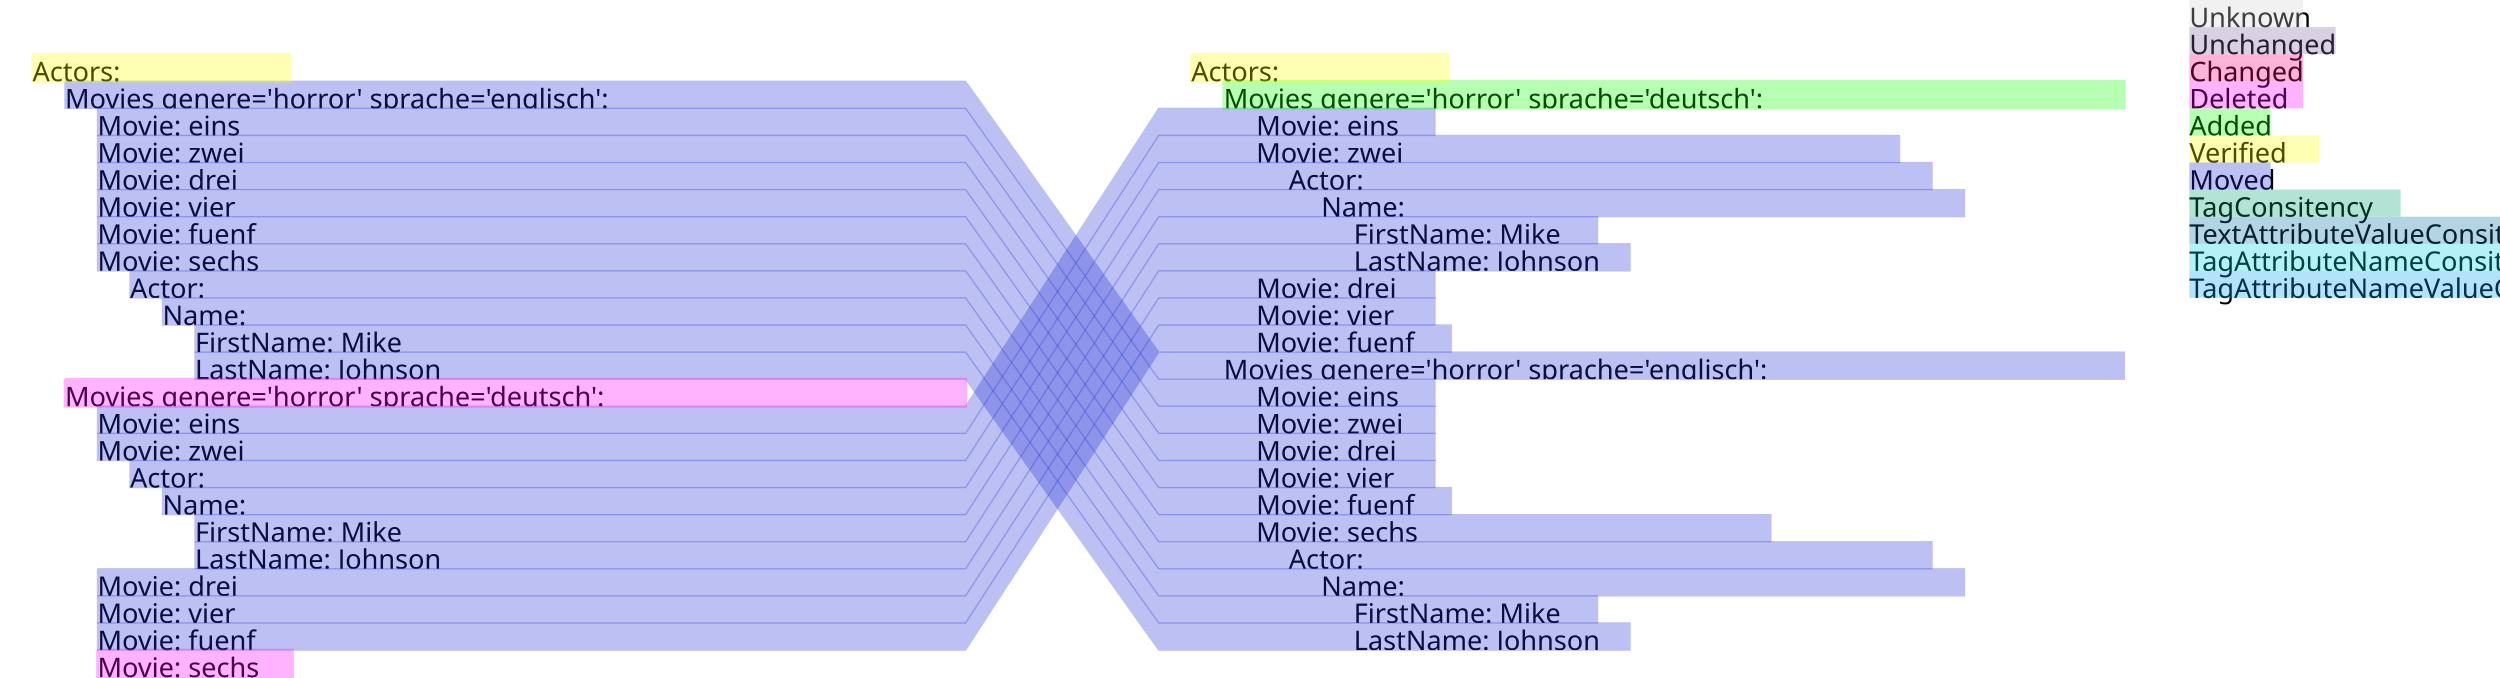
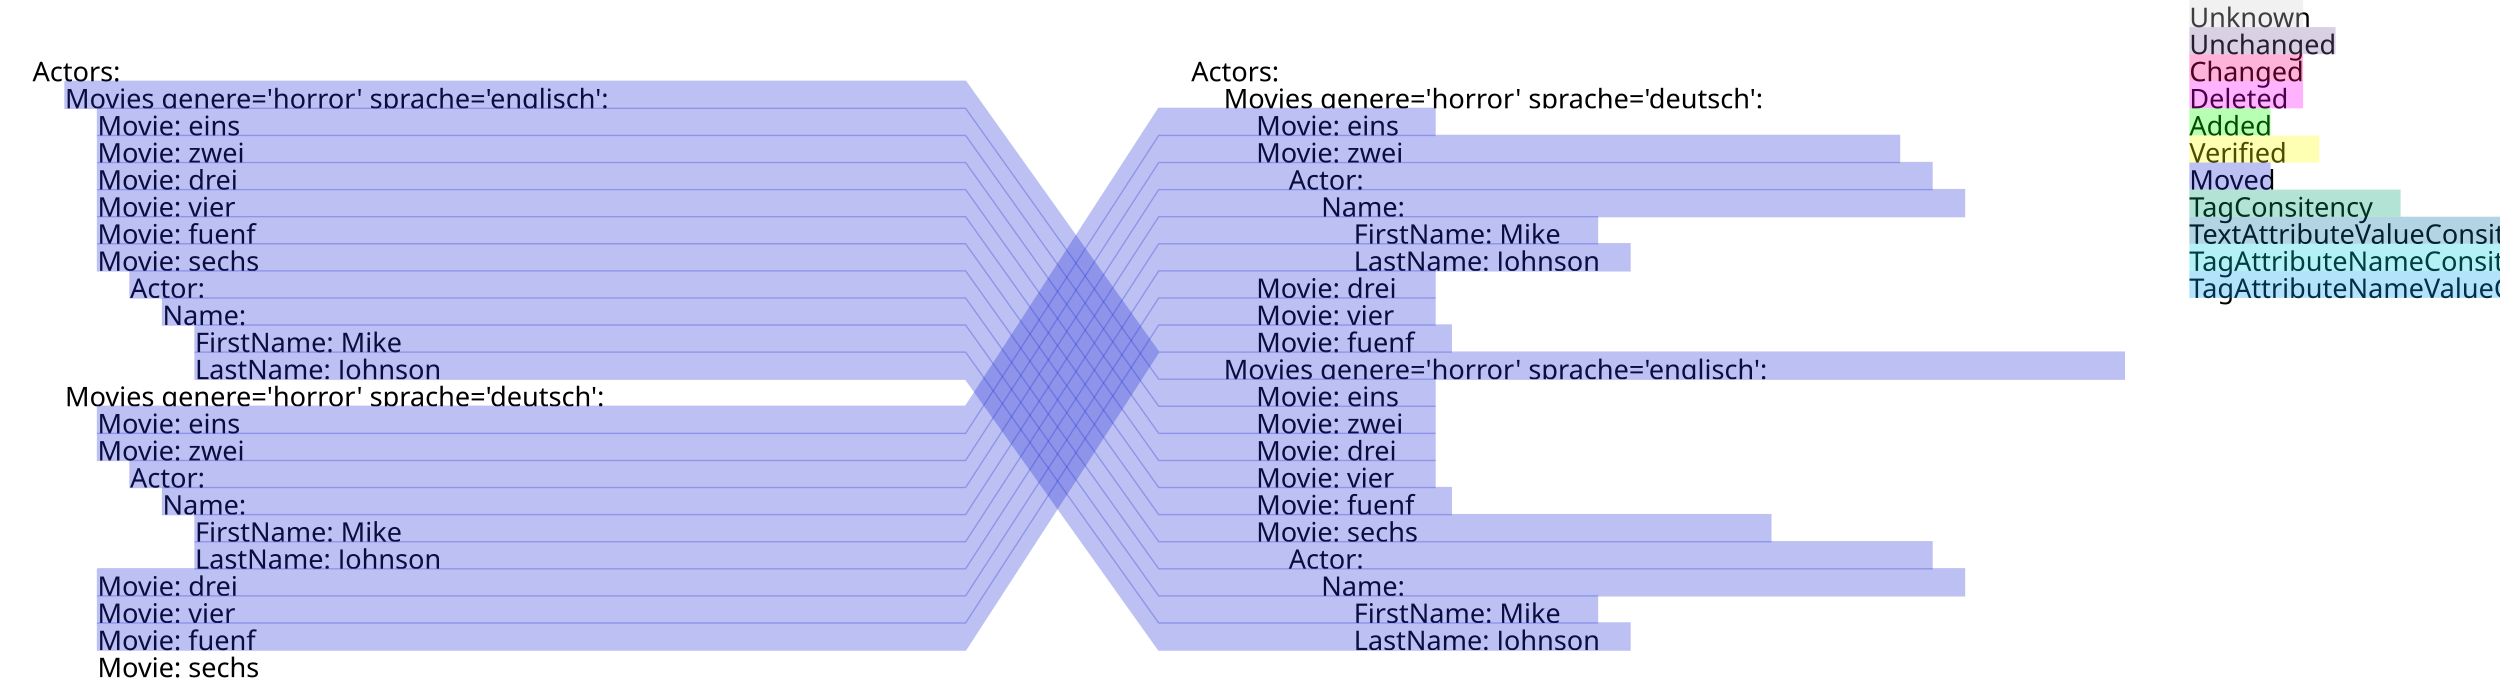
<svg xmlns="http://www.w3.org/2000/svg" baseProfile="full" height="250.0" version="1.1" viewBox="0,0,923.0,250.0" width="923.0">
  <defs />
  <svg baseProfile="full" height="100%" version="1.1" width="100%" x="0" y="0">
    <defs />
    <svg height="10.0" viewBox="0,0,95.0,10.0" width="95.0" x="12.0" y="20.0">
      <defs />
      <text font-family="Lucida Console" font-size="10" x="0" y="0">
        <tspan fill="black" x="0" y="10.0">Actors:    
	</tspan>
      </text>
    </svg>
    <svg height="10.0" viewBox="0,0,332.5,10.0" width="332.5" x="24.0" y="30.0">
      <defs />
      <text font-family="Lucida Console" font-size="10" x="0" y="0">
        <tspan fill="black" x="0" y="10.0">Movies  genere='horror'  sprache='englisch':  
		</tspan>
      </text>
    </svg>
    <svg height="10.0" viewBox="0,0,66.0,10.0" width="66.0" x="36.0" y="40.0">
      <defs />
      <text font-family="Lucida Console" font-size="10" x="0" y="0">
        <tspan fill="black" x="0" y="10.0">Movie: eins</tspan>
      </text>
    </svg>
    <svg height="10.0" viewBox="0,0,66.0,10.0" width="66.0" x="36.0" y="50.0">
      <defs />
      <text font-family="Lucida Console" font-size="10" x="0" y="0">
        <tspan fill="black" x="0" y="10.0">Movie: zwei</tspan>
      </text>
    </svg>
    <svg height="10.0" viewBox="0,0,66.0,10.0" width="66.0" x="36.0" y="60.0">
      <defs />
      <text font-family="Lucida Console" font-size="10" x="0" y="0">
        <tspan fill="black" x="0" y="10.0">Movie: drei</tspan>
      </text>
    </svg>
    <svg height="10.0" viewBox="0,0,66.0,10.0" width="66.0" x="36.0" y="70.0">
      <defs />
      <text font-family="Lucida Console" font-size="10" x="0" y="0">
        <tspan fill="black" x="0" y="10.0">Movie: vier</tspan>
      </text>
    </svg>
    <svg height="10.0" viewBox="0,0,72.0,10.0" width="72.0" x="36.0" y="80.0">
      <defs />
      <text font-family="Lucida Console" font-size="10" x="0" y="0">
        <tspan fill="black" x="0" y="10.0">Movie: fuenf</tspan>
      </text>
    </svg>
    <svg height="10.0" viewBox="0,0,190.0,10.0" width="190.0" x="36.0" y="90.0">
      <defs />
      <text font-family="Lucida Console" font-size="10" x="0" y="0">
        <tspan fill="black" x="0" y="10.0">Movie: sechs
			</tspan>
      </text>
    </svg>
    <svg height="10.0" viewBox="0,0,237.5,10.0" width="237.5" x="48.0" y="100.0">
      <defs />
      <text font-family="Lucida Console" font-size="10" x="0" y="0">
        <tspan fill="black" x="0" y="10.0">Actor:  
				</tspan>
      </text>
    </svg>
    <svg height="10.0" viewBox="0,0,237.5,10.0" width="237.5" x="60.0" y="110.0">
      <defs />
      <text font-family="Lucida Console" font-size="10" x="0" y="0">
        <tspan fill="black" x="0" y="10.0">Name:  
					</tspan>
      </text>
    </svg>
    <svg height="10.0" viewBox="0,0,90.0,10.0" width="90.0" x="72.0" y="120.0">
      <defs />
      <text font-family="Lucida Console" font-size="10" x="0" y="0">
        <tspan fill="black" x="0" y="10.0">FirstName: Mike</tspan>
      </text>
    </svg>
    <svg height="10.0" viewBox="0,0,102.0,10.0" width="102.0" x="72.0" y="130.0">
      <defs />
      <text font-family="Lucida Console" font-size="10" x="0" y="0">
        <tspan fill="black" x="0" y="10.0">LastName: Johnson</tspan>
      </text>
    </svg>
    <svg height="10.0" viewBox="0,0,332.5,10.0" width="332.5" x="24.0" y="140.0">
      <defs />
      <text font-family="Lucida Console" font-size="10" x="0" y="0">
        <tspan fill="black" x="0" y="10.0">Movies  genere='horror'  sprache='deutsch':  
		</tspan>
      </text>
    </svg>
    <svg height="10.0" viewBox="0,0,66.0,10.0" width="66.0" x="36.0" y="150.0">
      <defs />
      <text font-family="Lucida Console" font-size="10" x="0" y="0">
        <tspan fill="black" x="0" y="10.0">Movie: eins</tspan>
      </text>
    </svg>
    <svg height="10.0" viewBox="0,0,237.5,10.0" width="237.5" x="36.0" y="160.0">
      <defs />
      <text font-family="Lucida Console" font-size="10" x="0" y="0">
        <tspan fill="black" x="0" y="10.0">Movie: zwei	
			</tspan>
      </text>
    </svg>
    <svg height="10.0" viewBox="0,0,237.5,10.0" width="237.5" x="48.0" y="170.0">
      <defs />
      <text font-family="Lucida Console" font-size="10" x="0" y="0">
        <tspan fill="black" x="0" y="10.0">Actor:  
				</tspan>
      </text>
    </svg>
    <svg height="10.0" viewBox="0,0,237.5,10.0" width="237.5" x="60.0" y="180.0">
      <defs />
      <text font-family="Lucida Console" font-size="10" x="0" y="0">
        <tspan fill="black" x="0" y="10.0">Name:  
					</tspan>
      </text>
    </svg>
    <svg height="10.0" viewBox="0,0,90.0,10.0" width="90.0" x="72.0" y="190.0">
      <defs />
      <text font-family="Lucida Console" font-size="10" x="0" y="0">
        <tspan fill="black" x="0" y="10.0">FirstName: Mike</tspan>
      </text>
    </svg>
    <svg height="10.0" viewBox="0,0,102.0,10.0" width="102.0" x="72.0" y="200.0">
      <defs />
      <text font-family="Lucida Console" font-size="10" x="0" y="0">
        <tspan fill="black" x="0" y="10.0">LastName: Johnson</tspan>
      </text>
    </svg>
    <svg height="10.0" viewBox="0,0,66.0,10.0" width="66.0" x="36.0" y="210.0">
      <defs />
      <text font-family="Lucida Console" font-size="10" x="0" y="0">
        <tspan fill="black" x="0" y="10.0">Movie: drei</tspan>
      </text>
    </svg>
    <svg height="10.0" viewBox="0,0,66.0,10.0" width="66.0" x="36.0" y="220.0">
      <defs />
      <text font-family="Lucida Console" font-size="10" x="0" y="0">
        <tspan fill="black" x="0" y="10.0">Movie: vier</tspan>
      </text>
    </svg>
    <svg height="10.0" viewBox="0,0,72.0,10.0" width="72.0" x="36.0" y="230.0">
      <defs />
      <text font-family="Lucida Console" font-size="10" x="0" y="0">
        <tspan fill="black" x="0" y="10.0">Movie: fuenf</tspan>
      </text>
    </svg>
    <svg height="10.0" viewBox="0,0,72.0,10.0" width="72.0" x="36.0" y="240.0">
      <defs />
      <text font-family="Lucida Console" font-size="10" x="0" y="0">
        <tspan fill="black" x="0" y="10.0">Movie: sechs</tspan>
      </text>
    </svg>
  </svg>
  <svg baseProfile="full" height="100%" version="1.1" width="100%" x="427.8" y="0">
    <defs />
    <svg height="10.0" viewBox="0,0,95.0,10.0" width="95.0" x="12.0" y="20.0">
      <defs />
      <text font-family="Lucida Console" font-size="10" x="0" y="0">
        <tspan fill="black" x="0" y="10.0">Actors:    
	</tspan>
      </text>
    </svg>
    <svg height="10.0" viewBox="0,0,332.5,10.0" width="332.5" x="24.0" y="30.0">
      <defs />
      <text font-family="Lucida Console" font-size="10" x="0" y="0">
        <tspan fill="black" x="0" y="10.0">Movies  genere='horror'  sprache='deutsch':  
		</tspan>
      </text>
    </svg>
    <svg height="10.0" viewBox="0,0,66.0,10.0" width="66.0" x="36.0" y="40.0">
      <defs />
      <text font-family="Lucida Console" font-size="10" x="0" y="0">
        <tspan fill="black" x="0" y="10.0">Movie: eins</tspan>
      </text>
    </svg>
    <svg height="10.0" viewBox="0,0,237.5,10.0" width="237.5" x="36.0" y="50.0">
      <defs />
      <text font-family="Lucida Console" font-size="10" x="0" y="0">
        <tspan fill="black" x="0" y="10.0">Movie: zwei	
			</tspan>
      </text>
    </svg>
    <svg height="10.0" viewBox="0,0,237.5,10.0" width="237.5" x="48.0" y="60.0">
      <defs />
      <text font-family="Lucida Console" font-size="10" x="0" y="0">
        <tspan fill="black" x="0" y="10.0">Actor:  
				</tspan>
      </text>
    </svg>
    <svg height="10.0" viewBox="0,0,237.5,10.0" width="237.5" x="60.0" y="70.0">
      <defs />
      <text font-family="Lucida Console" font-size="10" x="0" y="0">
        <tspan fill="black" x="0" y="10.0">Name:  
					</tspan>
      </text>
    </svg>
    <svg height="10.0" viewBox="0,0,90.0,10.0" width="90.0" x="72.0" y="80.0">
      <defs />
      <text font-family="Lucida Console" font-size="10" x="0" y="0">
        <tspan fill="black" x="0" y="10.0">FirstName: Mike</tspan>
      </text>
    </svg>
    <svg height="10.0" viewBox="0,0,102.0,10.0" width="102.0" x="72.0" y="90.0">
      <defs />
      <text font-family="Lucida Console" font-size="10" x="0" y="0">
        <tspan fill="black" x="0" y="10.0">LastName: Johnson</tspan>
      </text>
    </svg>
    <svg height="10.0" viewBox="0,0,66.0,10.0" width="66.0" x="36.0" y="100.0">
      <defs />
      <text font-family="Lucida Console" font-size="10" x="0" y="0">
        <tspan fill="black" x="0" y="10.0">Movie: drei</tspan>
      </text>
    </svg>
    <svg height="10.0" viewBox="0,0,66.0,10.0" width="66.0" x="36.0" y="110.0">
      <defs />
      <text font-family="Lucida Console" font-size="10" x="0" y="0">
        <tspan fill="black" x="0" y="10.0">Movie: vier</tspan>
      </text>
    </svg>
    <svg height="10.0" viewBox="0,0,72.0,10.0" width="72.0" x="36.0" y="120.0">
      <defs />
      <text font-family="Lucida Console" font-size="10" x="0" y="0">
        <tspan fill="black" x="0" y="10.0">Movie: fuenf</tspan>
      </text>
    </svg>
    <svg height="10.0" viewBox="0,0,332.5,10.0" width="332.5" x="24.0" y="130.0">
      <defs />
      <text font-family="Lucida Console" font-size="10" x="0" y="0">
        <tspan fill="black" x="0" y="10.0">Movies  genere='horror'  sprache='englisch':  
		</tspan>
      </text>
    </svg>
    <svg height="10.0" viewBox="0,0,66.0,10.0" width="66.0" x="36.0" y="140.0">
      <defs />
      <text font-family="Lucida Console" font-size="10" x="0" y="0">
        <tspan fill="black" x="0" y="10.0">Movie: eins</tspan>
      </text>
    </svg>
    <svg height="10.0" viewBox="0,0,66.0,10.0" width="66.0" x="36.0" y="150.0">
      <defs />
      <text font-family="Lucida Console" font-size="10" x="0" y="0">
        <tspan fill="black" x="0" y="10.0">Movie: zwei</tspan>
      </text>
    </svg>
    <svg height="10.0" viewBox="0,0,66.0,10.0" width="66.0" x="36.0" y="160.0">
      <defs />
      <text font-family="Lucida Console" font-size="10" x="0" y="0">
        <tspan fill="black" x="0" y="10.0">Movie: drei</tspan>
      </text>
    </svg>
    <svg height="10.0" viewBox="0,0,66.0,10.0" width="66.0" x="36.0" y="170.0">
      <defs />
      <text font-family="Lucida Console" font-size="10" x="0" y="0">
        <tspan fill="black" x="0" y="10.0">Movie: vier</tspan>
      </text>
    </svg>
    <svg height="10.0" viewBox="0,0,72.0,10.0" width="72.0" x="36.0" y="180.0">
      <defs />
      <text font-family="Lucida Console" font-size="10" x="0" y="0">
        <tspan fill="black" x="0" y="10.0">Movie: fuenf</tspan>
      </text>
    </svg>
    <svg height="10.0" viewBox="0,0,190.0,10.0" width="190.0" x="36.0" y="190.0">
      <defs />
      <text font-family="Lucida Console" font-size="10" x="0" y="0">
        <tspan fill="black" x="0" y="10.0">Movie: sechs
			</tspan>
      </text>
    </svg>
    <svg height="10.0" viewBox="0,0,237.5,10.0" width="237.5" x="48.0" y="200.0">
      <defs />
      <text font-family="Lucida Console" font-size="10" x="0" y="0">
        <tspan fill="black" x="0" y="10.0">Actor:  
				</tspan>
      </text>
    </svg>
    <svg height="10.0" viewBox="0,0,237.5,10.0" width="237.5" x="60.0" y="210.0">
      <defs />
      <text font-family="Lucida Console" font-size="10" x="0" y="0">
        <tspan fill="black" x="0" y="10.0">Name:  
					</tspan>
      </text>
    </svg>
    <svg height="10.0" viewBox="0,0,90.0,10.0" width="90.0" x="72.0" y="220.0">
      <defs />
      <text font-family="Lucida Console" font-size="10" x="0" y="0">
        <tspan fill="black" x="0" y="10.0">FirstName: Mike</tspan>
      </text>
    </svg>
    <svg height="10.0" viewBox="0,0,102.0,10.0" width="102.0" x="72.0" y="230.0">
      <defs />
      <text font-family="Lucida Console" font-size="10" x="0" y="0">
        <tspan fill="black" x="0" y="10.0">LastName: Johnson</tspan>
      </text>
    </svg>
  </svg>
  <svg baseProfile="full" height="100%" version="1.1" width="100%" x="784.3" y="0">
    <defs />
    <text fill="rgb(0,0,0)" font-family="Lucida Console" font-size="10" x="24.0" y="10.0">Unknown</text>
    <rect fill="rgb(208,208,208)" height="10.0" opacity="0.3" width="42.0" x="24.0" y="0.0" />
    <text fill="rgb(0,0,0)" font-family="Lucida Console" font-size="10" x="24.0" y="20.0">Unchanged</text>
    <rect fill="rgb(126,98,161)" height="10.0" opacity="0.3" width="54.0" x="24.0" y="10.0" />
    <text fill="rgb(0,0,0)" font-family="Lucida Console" font-size="10" x="24.0" y="30.0">Changed</text>
    <rect fill="rgb(255,0,128)" height="10.0" opacity="0.3" width="42.0" x="24.0" y="20.0" />
    <text fill="rgb(0,0,0)" font-family="Lucida Console" font-size="10" x="24.0" y="40.0">Deleted</text>
    <rect fill="rgb(255,0,255)" height="10.0" opacity="0.3" width="42.0" x="24.0" y="30.0" />
    <text fill="rgb(0,0,0)" font-family="Lucida Console" font-size="10" x="24.0" y="50.0">Added</text>
    <rect fill="rgb(15,255,0)" height="10.0" opacity="0.3" width="30.0" x="24.0" y="40.0" />
    <text fill="rgb(0,0,0)" font-family="Lucida Console" font-size="10" x="24.0" y="60.0">Verified</text>
    <rect fill="rgb(255,255,0)" height="10.0" opacity="0.3" width="48.0" x="24.0" y="50.0" />
    <text fill="rgb(0,0,0)" font-family="Lucida Console" font-size="10" x="24.0" y="70.0">Moved</text>
    <rect fill="rgb(30,45,210)" height="10.0" opacity="0.3" width="30.0" x="24.0" y="60.0" />
    <text fill="rgb(0,0,0)" font-family="Lucida Console" font-size="10" x="24.0" y="80.0">TagConsitency</text>
    <rect fill="rgb(0,160,112)" height="10.0" opacity="0.3" width="78.0" x="24.0" y="70.0" />
    <text fill="rgb(0,0,0)" font-family="Lucida Console" font-size="10" x="24.0" y="90.0">TextAttributeValueConsitency</text>
    <rect fill="rgb(0,112,160)" height="10.0" opacity="0.3" width="168.0" x="24.0" y="80.0" />
    <text fill="rgb(0,0,0)" font-family="Lucida Console" font-size="10" x="24.0" y="100.0">TagAttributeNameConsitency</text>
    <rect fill="rgb(0,208,224)" height="10.0" opacity="0.3" width="156.0" x="24.0" y="90.0" />
    <text fill="rgb(0,0,0)" font-family="Lucida Console" font-size="10" x="24.0" y="110.0">TagAttributeNameValueConsitency</text>
    <rect fill="rgb(0,160,240)" height="10.0" opacity="0.3" width="186.0" x="24.0" y="100.0" />
  </svg>
  <polyline fill="rgb(30,45,210)" opacity="0.3" points="24.0,30.0 356.5,30.0 427.8,130.0 784.3,130.0 784.3,140.0 427.8,140.0 356.5,40.0 24.0,40.0 24.0,30.0" stroke="rgb(30,45,210)" stroke-width="0.5" />
+   <polyline fill="rgb(30,45,210)" opacity="0.3" points="36.0,90.0 356.5,90.0 427.8,190.0 653.8,190.0 653.8,200.0 427.8,200.0 356.5,100.0 36.0,100.0 36.0,90.0" stroke="rgb(30,45,210)" stroke-width="0.5" />
+   <polyline fill="rgb(30,45,210)" opacity="0.3" points="36.0,160.0 356.5,160.0 427.8,50.0 701.3,50.0 701.3,60.0 427.8,60.0 356.5,170.0 36.0,170.0 36.0,160.0" stroke="rgb(30,45,210)" stroke-width="0.5" />
+   <polyline fill="rgb(30,45,210)" opacity="0.3" points="48.0,100.0 356.5,100.0 427.8,200.0 713.3,200.0 713.3,210.0 427.8,210.0 356.5,110.0 48.0,110.0 48.0,100.0" stroke="rgb(30,45,210)" stroke-width="0.5" />
+   <polyline fill="rgb(30,45,210)" opacity="0.3" points="48.0,170.0 356.5,170.0 427.8,60.0 713.3,60.0 713.3,70.0 427.8,70.0 356.5,180.0 48.0,180.0 48.0,170.0" stroke="rgb(30,45,210)" stroke-width="0.5" />
+   <polyline fill="rgb(30,45,210)" opacity="0.3" points="60.0,110.0 356.5,110.0 427.8,210.0 725.3,210.0 725.3,220.0 427.8,220.0 356.5,120.0 60.0,120.0 60.0,110.0" stroke="rgb(30,45,210)" stroke-width="0.5" />
+   <polyline fill="rgb(30,45,210)" opacity="0.3" points="60.0,180.0 356.5,180.0 427.8,70.0 725.3,70.0 725.3,80.0 427.8,80.0 356.5,190.0 60.0,190.0 60.0,180.0" stroke="rgb(30,45,210)" stroke-width="0.5" />
  <polyline fill="rgb(30,45,210)" opacity="0.3" points="36.0,40.0 356.5,40.0 427.8,140.0 529.8,140.0 529.8,150.0 427.8,150.0 356.5,50.0 36.0,50.0 36.0,40.0" stroke="rgb(30,45,210)" stroke-width="0.5" />
  <polyline fill="rgb(30,45,210)" opacity="0.3" points="36.0,50.0 356.5,50.0 427.8,150.0 529.8,150.0 529.8,160.0 427.8,160.0 356.5,60.0 36.0,60.0 36.0,50.0" stroke="rgb(30,45,210)" stroke-width="0.5" />
  <polyline fill="rgb(30,45,210)" opacity="0.3" points="36.0,60.0 356.5,60.0 427.8,160.0 529.8,160.0 529.8,170.0 427.8,170.0 356.5,70.0 36.0,70.0 36.0,60.0" stroke="rgb(30,45,210)" stroke-width="0.5" />
  <polyline fill="rgb(30,45,210)" opacity="0.3" points="36.0,70.0 356.5,70.0 427.8,170.0 529.8,170.0 529.8,180.0 427.8,180.0 356.5,80.0 36.0,80.0 36.0,70.0" stroke="rgb(30,45,210)" stroke-width="0.5" />
  <polyline fill="rgb(30,45,210)" opacity="0.3" points="36.0,80.0 356.5,80.0 427.8,180.0 535.8,180.0 535.8,190.0 427.8,190.0 356.5,90.0 36.0,90.0 36.0,80.0" stroke="rgb(30,45,210)" stroke-width="0.5" />
-   <polyline fill="rgb(30,45,210)" opacity="0.3" points="36.0,90.0 356.5,90.0 427.8,190.0 653.8,190.0 653.8,200.0 427.8,200.0 356.5,100.0 36.0,100.0 36.0,90.0" stroke="rgb(30,45,210)" stroke-width="0.5" />
+   <polyline fill="rgb(30,45,210)" opacity="0.3" points="72.0,120.0 356.5,120.0 427.8,220.0 589.8,220.0 589.8,230.0 427.8,230.0 356.5,130.0 72.0,130.0 72.0,120.0" stroke="rgb(30,45,210)" stroke-width="0.5" />
+   <polyline fill="rgb(30,45,210)" opacity="0.3" points="72.0,130.0 356.5,130.0 427.8,230.0 601.8,230.0 601.8,240.0 427.8,240.0 356.5,140.0 72.0,140.0 72.0,130.0" stroke="rgb(30,45,210)" stroke-width="0.5" />
  <polyline fill="rgb(30,45,210)" opacity="0.3" points="36.0,150.0 356.5,150.0 427.8,40.0 529.8,40.0 529.8,50.0 427.8,50.0 356.5,160.0 36.0,160.0 36.0,150.0" stroke="rgb(30,45,210)" stroke-width="0.5" />
-   <polyline fill="rgb(30,45,210)" opacity="0.3" points="36.0,160.0 356.5,160.0 427.8,50.0 701.3,50.0 701.3,60.0 427.8,60.0 356.5,170.0 36.0,170.0 36.0,160.0" stroke="rgb(30,45,210)" stroke-width="0.5" />
+   <polyline fill="rgb(30,45,210)" opacity="0.3" points="72.0,190.0 356.5,190.0 427.8,80.0 589.8,80.0 589.8,90.0 427.8,90.0 356.5,200.0 72.0,200.0 72.0,190.0" stroke="rgb(30,45,210)" stroke-width="0.5" />
+   <polyline fill="rgb(30,45,210)" opacity="0.3" points="72.0,200.0 356.5,200.0 427.8,90.0 601.8,90.0 601.8,100.0 427.8,100.0 356.5,210.0 72.0,210.0 72.0,200.0" stroke="rgb(30,45,210)" stroke-width="0.5" />
  <polyline fill="rgb(30,45,210)" opacity="0.3" points="36.0,210.0 356.5,210.0 427.8,100.0 529.8,100.0 529.8,110.0 427.8,110.0 356.5,220.0 36.0,220.0 36.0,210.0" stroke="rgb(30,45,210)" stroke-width="0.5" />
  <polyline fill="rgb(30,45,210)" opacity="0.3" points="36.0,220.0 356.5,220.0 427.8,110.0 529.8,110.0 529.8,120.0 427.8,120.0 356.5,230.0 36.0,230.0 36.0,220.0" stroke="rgb(30,45,210)" stroke-width="0.5" />
  <polyline fill="rgb(30,45,210)" opacity="0.3" points="36.0,230.0 356.5,230.0 427.8,120.0 535.8,120.0 535.8,130.0 427.8,130.0 356.5,240.0 36.0,240.0 36.0,230.0" stroke="rgb(30,45,210)" stroke-width="0.5" />
-   <polyline fill="rgb(30,45,210)" opacity="0.3" points="48.0,100.0 356.5,100.0 427.8,200.0 713.3,200.0 713.3,210.0 427.8,210.0 356.5,110.0 48.0,110.0 48.0,100.0" stroke="rgb(30,45,210)" stroke-width="0.5" />
-   <polyline fill="rgb(30,45,210)" opacity="0.3" points="48.0,170.0 356.5,170.0 427.8,60.0 713.3,60.0 713.3,70.0 427.8,70.0 356.5,180.0 48.0,180.0 48.0,170.0" stroke="rgb(30,45,210)" stroke-width="0.5" />
-   <polyline fill="rgb(30,45,210)" opacity="0.3" points="60.0,110.0 356.5,110.0 427.8,210.0 725.3,210.0 725.3,220.0 427.8,220.0 356.5,120.0 60.0,120.0 60.0,110.0" stroke="rgb(30,45,210)" stroke-width="0.5" />
-   <polyline fill="rgb(30,45,210)" opacity="0.3" points="60.0,180.0 356.5,180.0 427.8,70.0 725.3,70.0 725.3,80.0 427.8,80.0 356.5,190.0 60.0,190.0 60.0,180.0" stroke="rgb(30,45,210)" stroke-width="0.5" />
-   <polyline fill="rgb(30,45,210)" opacity="0.3" points="72.0,130.0 356.5,130.0 427.8,230.0 601.8,230.0 601.8,240.0 427.8,240.0 356.5,140.0 72.0,140.0 72.0,130.0" stroke="rgb(30,45,210)" stroke-width="0.5" />
-   <polyline fill="rgb(30,45,210)" opacity="0.3" points="72.0,200.0 356.5,200.0 427.8,90.0 601.8,90.0 601.8,100.0 427.8,100.0 356.5,210.0 72.0,210.0 72.0,200.0" stroke="rgb(30,45,210)" stroke-width="0.5" />
-   <polyline fill="rgb(30,45,210)" opacity="0.3" points="72.0,120.0 356.5,120.0 427.8,220.0 589.8,220.0 589.8,230.0 427.8,230.0 356.5,130.0 72.0,130.0 72.0,120.0" stroke="rgb(30,45,210)" stroke-width="0.5" />
-   <polyline fill="rgb(30,45,210)" opacity="0.3" points="72.0,190.0 356.5,190.0 427.8,80.0 589.8,80.0 589.8,90.0 427.8,90.0 356.5,200.0 72.0,200.0 72.0,190.0" stroke="rgb(30,45,210)" stroke-width="0.5" />
-   <polyline fill="rgb(15,255,0)" opacity="0.3" points="451.8,30.0 784.3,30.0 784.3,40.0 451.8,40.0 451.8,30.0" stroke="rgb(15,255,0)" stroke-width="1" />
-   <polyline fill="rgb(255,0,255)" opacity="0.3" points="24.0,140.0 356.5,140.0 356.5,150.0 24.0,150.0 24.0,140.0" stroke="rgb(255,0,255)" stroke-width="1" />
-   <polyline fill="rgb(255,0,255)" opacity="0.3" points="36.0,240.0 108.0,240.0 108.0,250.0 36.0,250.0 36.0,240.0" stroke="rgb(255,0,255)" stroke-width="1" />
-   <polyline fill="rgb(255,255,0)" opacity="0.3" points="439.8,20.0 534.8,20.0 534.8,30.0 439.8,30.0 439.8,20.0" stroke="rgb(255,255,0)" stroke-width="1" />
-   <polyline fill="rgb(255,255,0)" opacity="0.3" points="12.0,20.0 107.0,20.0 107.0,30.0 12.0,30.0 12.0,20.0" stroke="rgb(255,255,0)" stroke-width="1" />
</svg>
